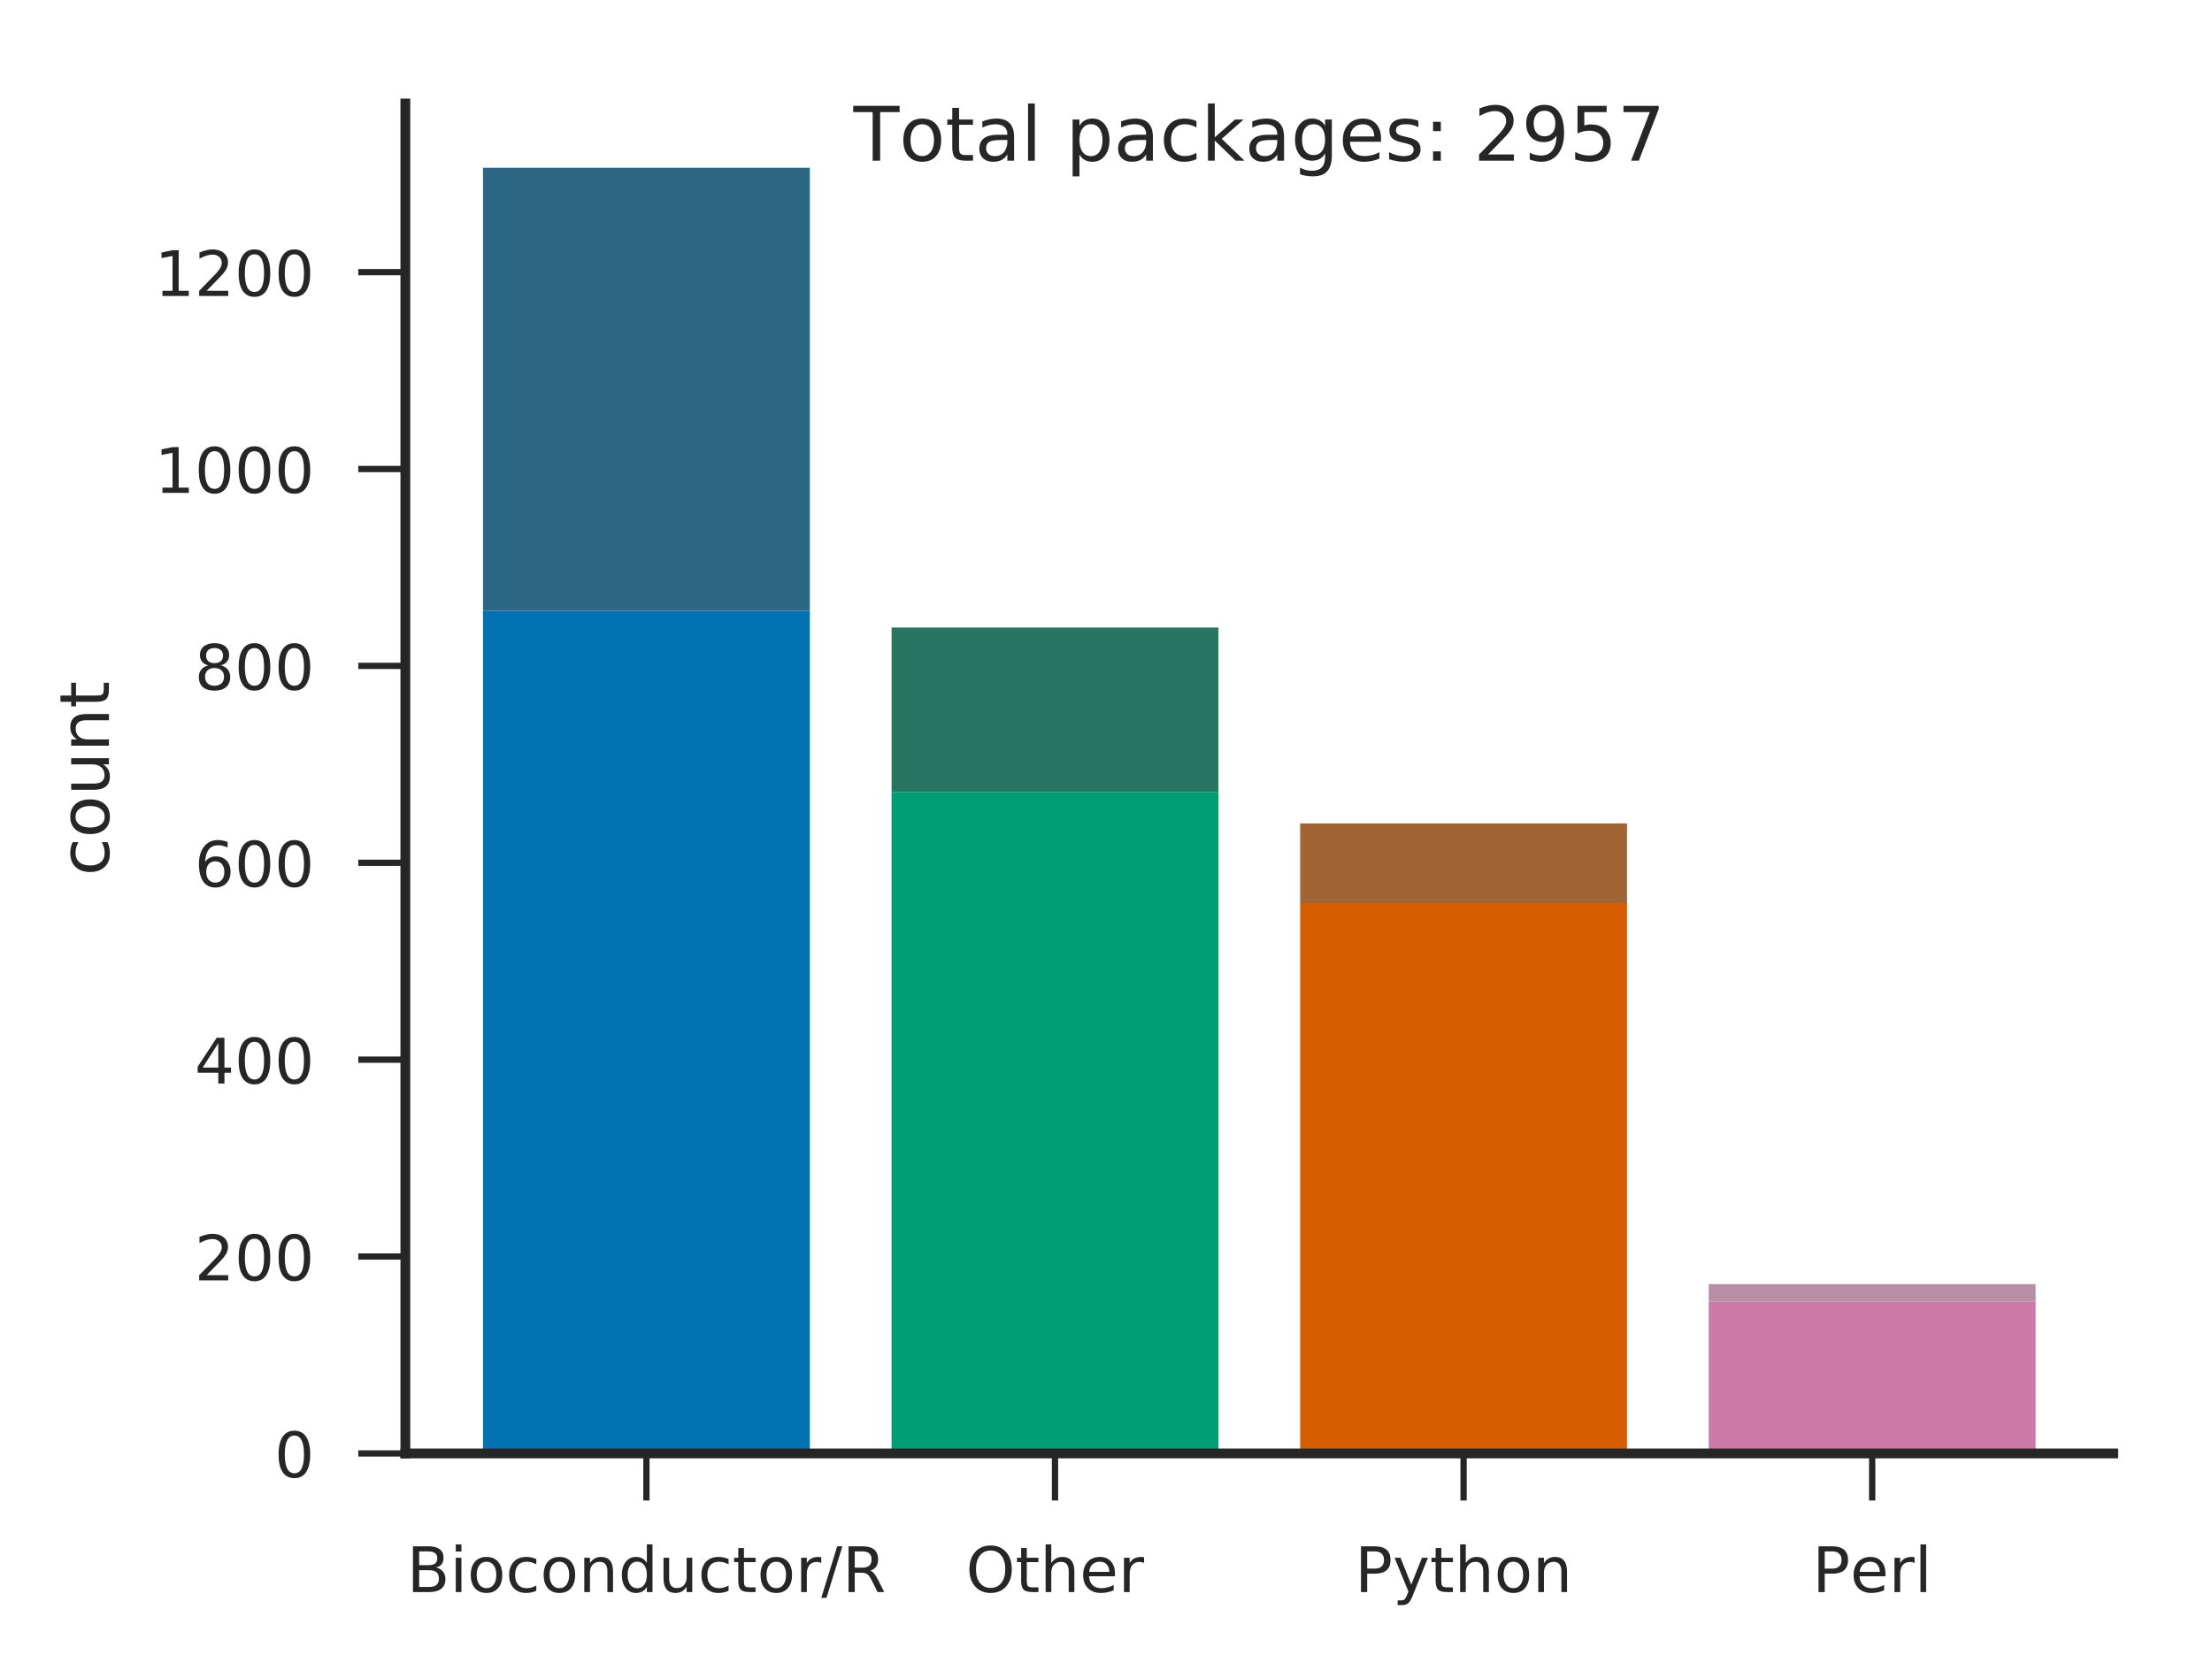
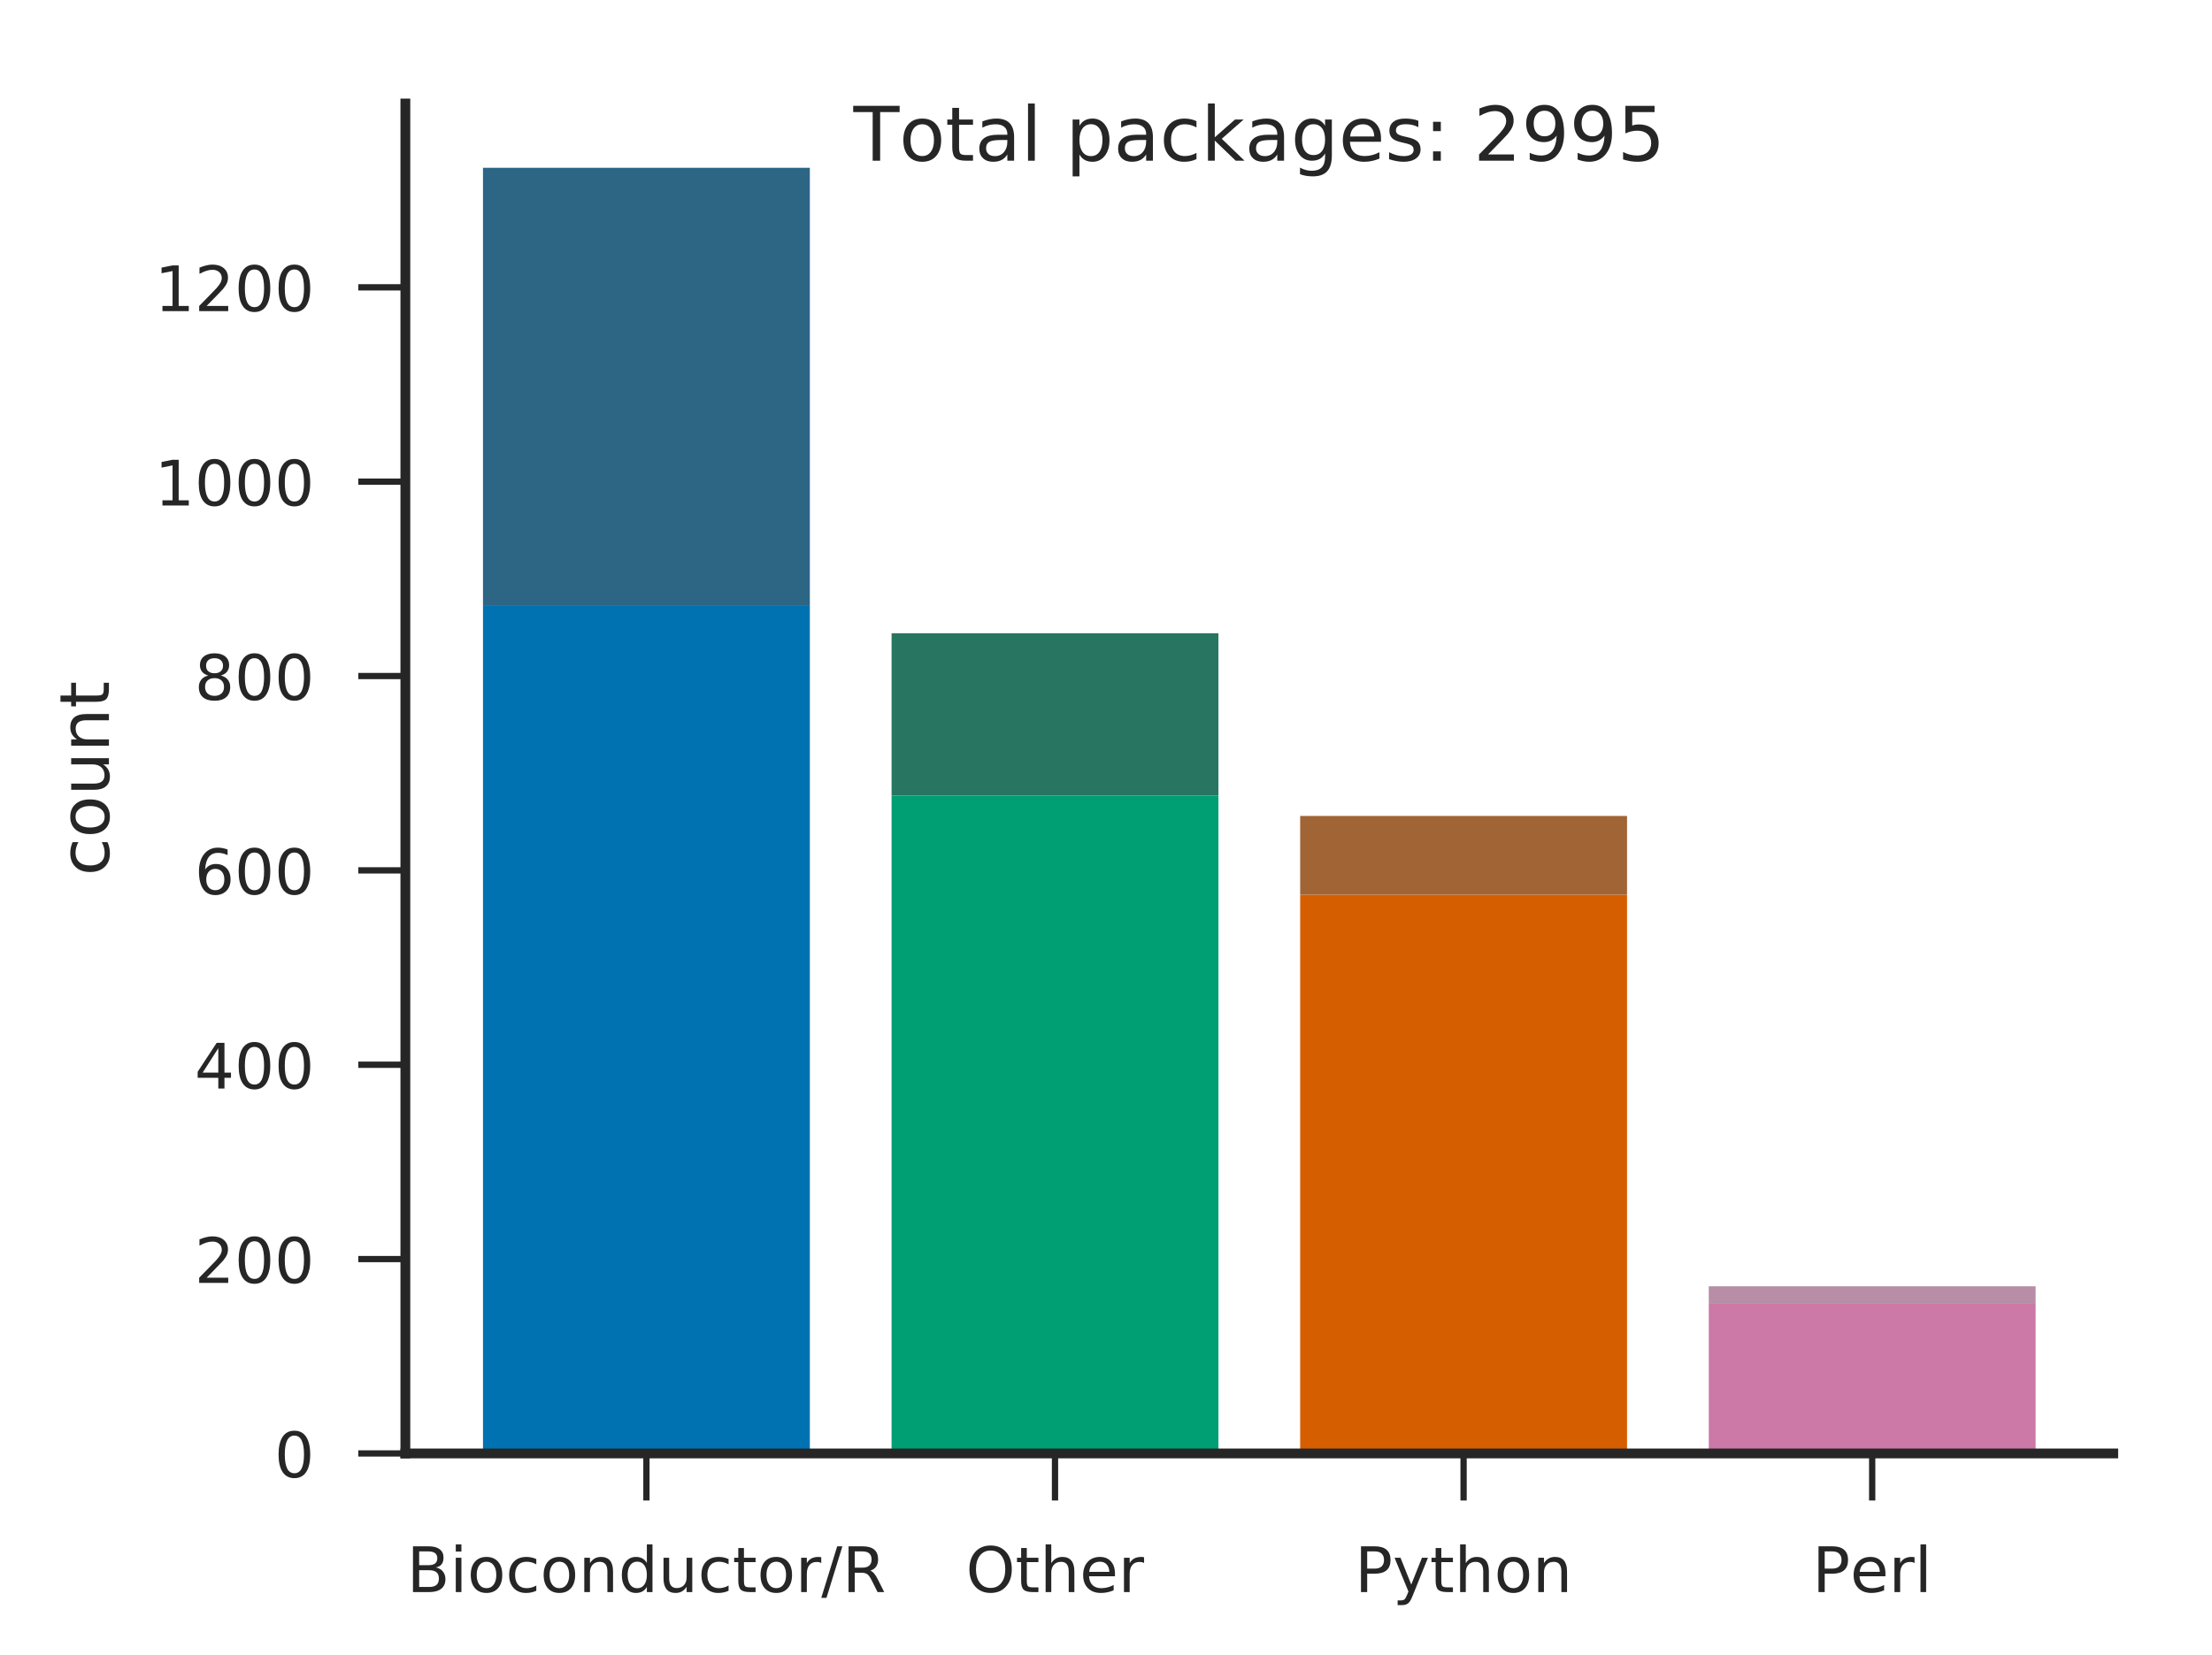
<svg xmlns="http://www.w3.org/2000/svg" xmlns:xlink="http://www.w3.org/1999/xlink" height="211pt" version="1.1" viewBox="0 0 282 211" width="282pt">
  <defs>
    <style type="text/css">
*{stroke-linecap:butt;stroke-linejoin:round;}
  </style>
  </defs>
  <g id="figure_1">
    <g id="patch_1">
      <path d="M 0 211.887  L 282.611 211.887  L 282.611 0  L 0 0  z " style="fill:#ffffff;" />
    </g>
    <g id="axes_1">
      <g id="patch_2">
        <path d="M 51.677 185.344  L 269.411 185.344  L 269.411 13.2  L 51.677 13.2  z " style="fill:#ffffff;" />
      </g>
      <g id="matplotlib.axis_1">
        <g id="xtick_1">
          <g id="line2d_1">
            <defs>
-               <path d="M 0 0  L 0 6  " id="m820bf98738" style="stroke:#262626;stroke-width:0.8;" />
-             </defs>
-             <g>
-               <use style="fill:#262626;stroke:#262626;stroke-width:0.8;" x="82.41" xlink:href="#m820bf98738" y="185.344" />
+               <path d="M 0 0  L 0 6  " id="m5fd11501a9" style="stroke:#262626;stroke-width:0.8;" />
+             </defs>
+             <g>
+               <use style="fill:#262626;stroke:#262626;stroke-width:0.8;" x="82.41" xlink:href="#m5fd11501a9" y="185.344" />
            </g>
          </g>
          <g id="text_1">
            <defs>
              <path d="M 19.672 34.812  L 19.672 8.109  L 35.5 8.109  Q 43.453 8.109 47.281 11.406  Q 51.125 14.703 51.125 21.484  Q 51.125 28.328 47.281 31.562  Q 43.453 34.812 35.5 34.812  z M 19.672 64.797  L 19.672 42.828  L 34.281 42.828  Q 41.5 42.828 45.031 45.531  Q 48.578 48.25 48.578 53.812  Q 48.578 59.328 45.031 62.062  Q 41.5 64.797 34.281 64.797  z M 9.812 72.906  L 35.016 72.906  Q 46.297 72.906 52.391 68.219  Q 58.5 63.531 58.5 54.891  Q 58.5 48.188 55.375 44.234  Q 52.25 40.281 46.188 39.312  Q 53.469 37.75 57.5 32.781  Q 61.531 27.828 61.531 20.406  Q 61.531 10.641 54.891 5.312  Q 48.25 0 35.984 0  L 9.812 0  z " id="DejaVuSans-42" />
              <path d="M 9.422 54.688  L 18.406 54.688  L 18.406 0  L 9.422 0  z M 9.422 75.984  L 18.406 75.984  L 18.406 64.594  L 9.422 64.594  z " id="DejaVuSans-69" />
              <path d="M 30.609 48.391  Q 23.391 48.391 19.188 42.75  Q 14.984 37.109 14.984 27.297  Q 14.984 17.484 19.156 11.844  Q 23.344 6.203 30.609 6.203  Q 37.797 6.203 41.984 11.859  Q 46.188 17.531 46.188 27.297  Q 46.188 37.016 41.984 42.703  Q 37.797 48.391 30.609 48.391  z M 30.609 56  Q 42.328 56 49.016 48.375  Q 55.719 40.766 55.719 27.297  Q 55.719 13.875 49.016 6.219  Q 42.328 -1.422 30.609 -1.422  Q 18.844 -1.422 12.172 6.219  Q 5.516 13.875 5.516 27.297  Q 5.516 40.766 12.172 48.375  Q 18.844 56 30.609 56  z " id="DejaVuSans-6f" />
              <path d="M 48.781 52.594  L 48.781 44.188  Q 44.969 46.297 41.141 47.344  Q 37.312 48.391 33.406 48.391  Q 24.656 48.391 19.812 42.844  Q 14.984 37.312 14.984 27.297  Q 14.984 17.281 19.812 11.734  Q 24.656 6.203 33.406 6.203  Q 37.312 6.203 41.141 7.25  Q 44.969 8.297 48.781 10.406  L 48.781 2.094  Q 45.016 0.344 40.984 -0.531  Q 36.969 -1.422 32.422 -1.422  Q 20.062 -1.422 12.781 6.344  Q 5.516 14.109 5.516 27.297  Q 5.516 40.672 12.859 48.328  Q 20.219 56 33.016 56  Q 37.156 56 41.109 55.141  Q 45.062 54.297 48.781 52.594  z " id="DejaVuSans-63" />
              <path d="M 54.891 33.016  L 54.891 0  L 45.906 0  L 45.906 32.719  Q 45.906 40.484 42.875 44.328  Q 39.844 48.188 33.797 48.188  Q 26.516 48.188 22.312 43.547  Q 18.109 38.922 18.109 30.906  L 18.109 0  L 9.078 0  L 9.078 54.688  L 18.109 54.688  L 18.109 46.188  Q 21.344 51.125 25.703 53.562  Q 30.078 56 35.797 56  Q 45.219 56 50.047 50.172  Q 54.891 44.344 54.891 33.016  z " id="DejaVuSans-6e" />
              <path d="M 45.406 46.391  L 45.406 75.984  L 54.391 75.984  L 54.391 0  L 45.406 0  L 45.406 8.203  Q 42.578 3.328 38.25 0.953  Q 33.938 -1.422 27.875 -1.422  Q 17.969 -1.422 11.734 6.484  Q 5.516 14.406 5.516 27.297  Q 5.516 40.188 11.734 48.094  Q 17.969 56 27.875 56  Q 33.938 56 38.25 53.625  Q 42.578 51.266 45.406 46.391  z M 14.797 27.297  Q 14.797 17.391 18.875 11.75  Q 22.953 6.109 30.078 6.109  Q 37.203 6.109 41.297 11.75  Q 45.406 17.391 45.406 27.297  Q 45.406 37.203 41.297 42.844  Q 37.203 48.484 30.078 48.484  Q 22.953 48.484 18.875 42.844  Q 14.797 37.203 14.797 27.297  z " id="DejaVuSans-64" />
              <path d="M 8.5 21.578  L 8.5 54.688  L 17.484 54.688  L 17.484 21.922  Q 17.484 14.156 20.5 10.266  Q 23.531 6.391 29.594 6.391  Q 36.859 6.391 41.078 11.031  Q 45.312 15.672 45.312 23.688  L 45.312 54.688  L 54.297 54.688  L 54.297 0  L 45.312 0  L 45.312 8.406  Q 42.047 3.422 37.719 1  Q 33.406 -1.422 27.688 -1.422  Q 18.266 -1.422 13.375 4.438  Q 8.5 10.297 8.5 21.578  z M 31.109 56  z " id="DejaVuSans-75" />
              <path d="M 18.312 70.219  L 18.312 54.688  L 36.812 54.688  L 36.812 47.703  L 18.312 47.703  L 18.312 18.016  Q 18.312 11.328 20.141 9.422  Q 21.969 7.516 27.594 7.516  L 36.812 7.516  L 36.812 0  L 27.594 0  Q 17.188 0 13.234 3.875  Q 9.281 7.766 9.281 18.016  L 9.281 47.703  L 2.688 47.703  L 2.688 54.688  L 9.281 54.688  L 9.281 70.219  z " id="DejaVuSans-74" />
              <path d="M 41.109 46.297  Q 39.594 47.172 37.812 47.578  Q 36.031 48 33.891 48  Q 26.266 48 22.188 43.047  Q 18.109 38.094 18.109 28.812  L 18.109 0  L 9.078 0  L 9.078 54.688  L 18.109 54.688  L 18.109 46.188  Q 20.953 51.172 25.484 53.578  Q 30.031 56 36.531 56  Q 37.453 56 38.578 55.875  Q 39.703 55.766 41.062 55.516  z " id="DejaVuSans-72" />
              <path d="M 25.391 72.906  L 33.688 72.906  L 8.297 -9.281  L 0 -9.281  z " id="DejaVuSans-2f" />
              <path d="M 44.391 34.188  Q 47.562 33.109 50.562 29.594  Q 53.562 26.078 56.594 19.922  L 66.609 0  L 56 0  L 46.688 18.703  Q 43.062 26.031 39.672 28.422  Q 36.281 30.812 30.422 30.812  L 19.672 30.812  L 19.672 0  L 9.812 0  L 9.812 72.906  L 32.078 72.906  Q 44.578 72.906 50.734 67.672  Q 56.891 62.453 56.891 51.906  Q 56.891 45.016 53.688 40.469  Q 50.484 35.938 44.391 34.188  z M 19.672 64.797  L 19.672 38.922  L 32.078 38.922  Q 39.203 38.922 42.844 42.219  Q 46.484 45.516 46.484 51.906  Q 46.484 58.297 42.844 61.547  Q 39.203 64.797 32.078 64.797  z " id="DejaVuSans-52" />
            </defs>
            <g style="fill:#262626;" transform="translate(51.86391 203.0228)scale(0.08 -0.08)">
              <use xlink:href="#DejaVuSans-42" />
              <use x="68.604" xlink:href="#DejaVuSans-69" />
              <use x="96.387" xlink:href="#DejaVuSans-6f" />
              <use x="157.568" xlink:href="#DejaVuSans-63" />
              <use x="212.549" xlink:href="#DejaVuSans-6f" />
              <use x="273.73" xlink:href="#DejaVuSans-6e" />
              <use x="337.109" xlink:href="#DejaVuSans-64" />
              <use x="400.586" xlink:href="#DejaVuSans-75" />
              <use x="463.965" xlink:href="#DejaVuSans-63" />
              <use x="518.945" xlink:href="#DejaVuSans-74" />
              <use x="558.154" xlink:href="#DejaVuSans-6f" />
              <use x="619.336" xlink:href="#DejaVuSans-72" />
              <use x="660.449" xlink:href="#DejaVuSans-2f" />
              <use x="694.141" xlink:href="#DejaVuSans-52" />
            </g>
          </g>
        </g>
        <g id="xtick_2">
          <g id="line2d_2">
            <g>
-               <use style="fill:#262626;stroke:#262626;stroke-width:0.8;" x="134.499" xlink:href="#m820bf98738" y="185.344" />
+               <use style="fill:#262626;stroke:#262626;stroke-width:0.8;" x="134.499" xlink:href="#m5fd11501a9" y="185.344" />
            </g>
          </g>
          <g id="text_2">
            <defs>
              <path d="M 39.406 66.219  Q 28.656 66.219 22.328 58.203  Q 16.016 50.203 16.016 36.375  Q 16.016 22.609 22.328 14.594  Q 28.656 6.594 39.406 6.594  Q 50.141 6.594 56.422 14.594  Q 62.703 22.609 62.703 36.375  Q 62.703 50.203 56.422 58.203  Q 50.141 66.219 39.406 66.219  z M 39.406 74.219  Q 54.734 74.219 63.906 63.938  Q 73.094 53.656 73.094 36.375  Q 73.094 19.141 63.906 8.859  Q 54.734 -1.422 39.406 -1.422  Q 24.031 -1.422 14.812 8.828  Q 5.609 19.094 5.609 36.375  Q 5.609 53.656 14.812 63.938  Q 24.031 74.219 39.406 74.219  z " id="DejaVuSans-4f" />
              <path d="M 54.891 33.016  L 54.891 0  L 45.906 0  L 45.906 32.719  Q 45.906 40.484 42.875 44.328  Q 39.844 48.188 33.797 48.188  Q 26.516 48.188 22.312 43.547  Q 18.109 38.922 18.109 30.906  L 18.109 0  L 9.078 0  L 9.078 75.984  L 18.109 75.984  L 18.109 46.188  Q 21.344 51.125 25.703 53.562  Q 30.078 56 35.797 56  Q 45.219 56 50.047 50.172  Q 54.891 44.344 54.891 33.016  z " id="DejaVuSans-68" />
              <path d="M 56.203 29.594  L 56.203 25.203  L 14.891 25.203  Q 15.484 15.922 20.484 11.062  Q 25.484 6.203 34.422 6.203  Q 39.594 6.203 44.453 7.469  Q 49.312 8.734 54.109 11.281  L 54.109 2.781  Q 49.266 0.734 44.188 -0.344  Q 39.109 -1.422 33.891 -1.422  Q 20.797 -1.422 13.156 6.188  Q 5.516 13.812 5.516 26.812  Q 5.516 40.234 12.766 48.109  Q 20.016 56 32.328 56  Q 43.359 56 49.781 48.891  Q 56.203 41.797 56.203 29.594  z M 47.219 32.234  Q 47.125 39.594 43.094 43.984  Q 39.062 48.391 32.422 48.391  Q 24.906 48.391 20.391 44.141  Q 15.875 39.891 15.188 32.172  z " id="DejaVuSans-65" />
            </defs>
            <g style="fill:#262626;" transform="translate(123.1415 203.0228)scale(0.08 -0.08)">
              <use xlink:href="#DejaVuSans-4f" />
              <use x="78.711" xlink:href="#DejaVuSans-74" />
              <use x="117.92" xlink:href="#DejaVuSans-68" />
              <use x="181.299" xlink:href="#DejaVuSans-65" />
              <use x="242.822" xlink:href="#DejaVuSans-72" />
            </g>
          </g>
        </g>
        <g id="xtick_3">
          <g id="line2d_3">
            <g>
-               <use style="fill:#262626;stroke:#262626;stroke-width:0.8;" x="186.588" xlink:href="#m820bf98738" y="185.344" />
+               <use style="fill:#262626;stroke:#262626;stroke-width:0.8;" x="186.588" xlink:href="#m5fd11501a9" y="185.344" />
            </g>
          </g>
          <g id="text_3">
            <defs>
              <path d="M 19.672 64.797  L 19.672 37.406  L 32.078 37.406  Q 38.969 37.406 42.719 40.969  Q 46.484 44.531 46.484 51.125  Q 46.484 57.672 42.719 61.234  Q 38.969 64.797 32.078 64.797  z M 9.812 72.906  L 32.078 72.906  Q 44.344 72.906 50.609 67.359  Q 56.891 61.812 56.891 51.125  Q 56.891 40.328 50.609 34.812  Q 44.344 29.297 32.078 29.297  L 19.672 29.297  L 19.672 0  L 9.812 0  z " id="DejaVuSans-50" />
              <path d="M 32.172 -5.078  Q 28.375 -14.844 24.75 -17.812  Q 21.141 -20.797 15.094 -20.797  L 7.906 -20.797  L 7.906 -13.281  L 13.188 -13.281  Q 16.891 -13.281 18.938 -11.516  Q 21 -9.766 23.484 -3.219  L 25.094 0.875  L 2.984 54.688  L 12.5 54.688  L 29.594 11.922  L 46.688 54.688  L 56.203 54.688  z " id="DejaVuSans-79" />
            </defs>
            <g style="fill:#262626;" transform="translate(172.7235 203.0228)scale(0.08 -0.08)">
              <use xlink:href="#DejaVuSans-50" />
              <use x="60.303" xlink:href="#DejaVuSans-79" />
              <use x="119.482" xlink:href="#DejaVuSans-74" />
              <use x="158.691" xlink:href="#DejaVuSans-68" />
              <use x="222.07" xlink:href="#DejaVuSans-6f" />
              <use x="283.252" xlink:href="#DejaVuSans-6e" />
            </g>
          </g>
        </g>
        <g id="xtick_4">
          <g id="line2d_4">
            <g>
-               <use style="fill:#262626;stroke:#262626;stroke-width:0.8;" x="238.678" xlink:href="#m820bf98738" y="185.344" />
+               <use style="fill:#262626;stroke:#262626;stroke-width:0.8;" x="238.678" xlink:href="#m5fd11501a9" y="185.344" />
            </g>
          </g>
          <g id="text_4">
            <defs>
              <path d="M 9.422 75.984  L 18.406 75.984  L 18.406 0  L 9.422 0  z " id="DejaVuSans-6c" />
            </defs>
            <g style="fill:#262626;" transform="translate(231.0511 203.0228)scale(0.08 -0.08)">
              <use xlink:href="#DejaVuSans-50" />
              <use x="60.256" xlink:href="#DejaVuSans-65" />
              <use x="121.779" xlink:href="#DejaVuSans-72" />
              <use x="162.893" xlink:href="#DejaVuSans-6c" />
            </g>
          </g>
        </g>
      </g>
      <g id="matplotlib.axis_2">
        <g id="ytick_1">
          <g id="line2d_5">
            <defs>
-               <path d="M 0 0  L -6 0  " id="m3ea8a2dad4" style="stroke:#262626;stroke-width:0.8;" />
-             </defs>
-             <g>
-               <use style="fill:#262626;stroke:#262626;stroke-width:0.8;" x="51.677" xlink:href="#m3ea8a2dad4" y="185.344" />
+               <path d="M 0 0  L -6 0  " id="m3f0f85e020" style="stroke:#262626;stroke-width:0.8;" />
+             </defs>
+             <g>
+               <use style="fill:#262626;stroke:#262626;stroke-width:0.8;" x="51.677" xlink:href="#m3f0f85e020" y="185.344" />
            </g>
          </g>
          <g id="text_5">
            <defs>
              <path d="M 31.781 66.406  Q 24.172 66.406 20.328 58.906  Q 16.5 51.422 16.5 36.375  Q 16.5 21.391 20.328 13.891  Q 24.172 6.391 31.781 6.391  Q 39.453 6.391 43.281 13.891  Q 47.125 21.391 47.125 36.375  Q 47.125 51.422 43.281 58.906  Q 39.453 66.406 31.781 66.406  z M 31.781 74.219  Q 44.047 74.219 50.516 64.516  Q 56.984 54.828 56.984 36.375  Q 56.984 17.969 50.516 8.266  Q 44.047 -1.422 31.781 -1.422  Q 19.531 -1.422 13.062 8.266  Q 6.594 17.969 6.594 36.375  Q 6.594 54.828 13.062 64.516  Q 19.531 74.219 31.781 74.219  z " id="DejaVuSans-30" />
            </defs>
            <g style="fill:#262626;" transform="translate(34.98675 188.3834)scale(0.08 -0.08)">
              <use xlink:href="#DejaVuSans-30" />
            </g>
          </g>
        </g>
        <g id="ytick_2">
          <g id="line2d_6">
            <g>
-               <use style="fill:#262626;stroke:#262626;stroke-width:0.8;" x="51.677" xlink:href="#m3ea8a2dad4" y="160.237" />
+               <use style="fill:#262626;stroke:#262626;stroke-width:0.8;" x="51.677" xlink:href="#m3f0f85e020" y="160.56" />
            </g>
          </g>
          <g id="text_6">
            <defs>
              <path d="M 19.188 8.297  L 53.609 8.297  L 53.609 0  L 7.328 0  L 7.328 8.297  Q 12.938 14.109 22.625 23.891  Q 32.328 33.688 34.812 36.531  Q 39.547 41.844 41.422 45.531  Q 43.312 49.219 43.312 52.781  Q 43.312 58.594 39.234 62.25  Q 35.156 65.922 28.609 65.922  Q 23.969 65.922 18.812 64.312  Q 13.672 62.703 7.812 59.422  L 7.812 69.391  Q 13.766 71.781 18.938 73  Q 24.125 74.219 28.422 74.219  Q 39.75 74.219 46.484 68.547  Q 53.219 62.891 53.219 53.422  Q 53.219 48.922 51.531 44.891  Q 49.859 40.875 45.406 35.406  Q 44.188 33.984 37.641 27.219  Q 31.109 20.453 19.188 8.297  z " id="DejaVuSans-32" />
            </defs>
-             <g style="fill:#262626;" transform="translate(24.80675 163.2767)scale(0.08 -0.08)">
+             <g style="fill:#262626;" transform="translate(24.80675 163.5993)scale(0.08 -0.08)">
              <use xlink:href="#DejaVuSans-32" />
              <use x="63.623" xlink:href="#DejaVuSans-30" />
              <use x="127.246" xlink:href="#DejaVuSans-30" />
            </g>
          </g>
        </g>
        <g id="ytick_3">
          <g id="line2d_7">
            <g>
-               <use style="fill:#262626;stroke:#262626;stroke-width:0.8;" x="51.677" xlink:href="#m3ea8a2dad4" y="135.131" />
+               <use style="fill:#262626;stroke:#262626;stroke-width:0.8;" x="51.677" xlink:href="#m3f0f85e020" y="135.776" />
            </g>
          </g>
          <g id="text_7">
            <defs>
              <path d="M 37.797 64.312  L 12.891 25.391  L 37.797 25.391  z M 35.203 72.906  L 47.609 72.906  L 47.609 25.391  L 58.016 25.391  L 58.016 17.188  L 47.609 17.188  L 47.609 0  L 37.797 0  L 37.797 17.188  L 4.891 17.188  L 4.891 26.703  z " id="DejaVuSans-34" />
            </defs>
-             <g style="fill:#262626;" transform="translate(24.80675 138.17)scale(0.08 -0.08)">
+             <g style="fill:#262626;" transform="translate(24.80675 138.8152)scale(0.08 -0.08)">
              <use xlink:href="#DejaVuSans-34" />
              <use x="63.623" xlink:href="#DejaVuSans-30" />
              <use x="127.246" xlink:href="#DejaVuSans-30" />
            </g>
          </g>
        </g>
        <g id="ytick_4">
          <g id="line2d_8">
            <g>
-               <use style="fill:#262626;stroke:#262626;stroke-width:0.8;" x="51.677" xlink:href="#m3ea8a2dad4" y="110.024" />
+               <use style="fill:#262626;stroke:#262626;stroke-width:0.8;" x="51.677" xlink:href="#m3f0f85e020" y="110.992" />
            </g>
          </g>
          <g id="text_8">
            <defs>
              <path d="M 33.016 40.375  Q 26.375 40.375 22.484 35.828  Q 18.609 31.297 18.609 23.391  Q 18.609 15.531 22.484 10.953  Q 26.375 6.391 33.016 6.391  Q 39.656 6.391 43.531 10.953  Q 47.406 15.531 47.406 23.391  Q 47.406 31.297 43.531 35.828  Q 39.656 40.375 33.016 40.375  z M 52.594 71.297  L 52.594 62.312  Q 48.875 64.062 45.094 64.984  Q 41.312 65.922 37.594 65.922  Q 27.828 65.922 22.672 59.328  Q 17.531 52.734 16.797 39.406  Q 19.672 43.656 24.016 45.922  Q 28.375 48.188 33.594 48.188  Q 44.578 48.188 50.953 41.516  Q 57.328 34.859 57.328 23.391  Q 57.328 12.156 50.688 5.359  Q 44.047 -1.422 33.016 -1.422  Q 20.359 -1.422 13.672 8.266  Q 6.984 17.969 6.984 36.375  Q 6.984 53.656 15.188 63.938  Q 23.391 74.219 37.203 74.219  Q 40.922 74.219 44.703 73.484  Q 48.484 72.75 52.594 71.297  z " id="DejaVuSans-36" />
            </defs>
-             <g style="fill:#262626;" transform="translate(24.80675 113.0633)scale(0.08 -0.08)">
+             <g style="fill:#262626;" transform="translate(24.80675 114.0311)scale(0.08 -0.08)">
              <use xlink:href="#DejaVuSans-36" />
              <use x="63.623" xlink:href="#DejaVuSans-30" />
              <use x="127.246" xlink:href="#DejaVuSans-30" />
            </g>
          </g>
        </g>
        <g id="ytick_5">
          <g id="line2d_9">
            <g>
-               <use style="fill:#262626;stroke:#262626;stroke-width:0.8;" x="51.677" xlink:href="#m3ea8a2dad4" y="84.917" />
+               <use style="fill:#262626;stroke:#262626;stroke-width:0.8;" x="51.677" xlink:href="#m3f0f85e020" y="86.208" />
            </g>
          </g>
          <g id="text_9">
            <defs>
              <path d="M 31.781 34.625  Q 24.75 34.625 20.719 30.859  Q 16.703 27.094 16.703 20.516  Q 16.703 13.922 20.719 10.156  Q 24.75 6.391 31.781 6.391  Q 38.812 6.391 42.859 10.172  Q 46.922 13.969 46.922 20.516  Q 46.922 27.094 42.891 30.859  Q 38.875 34.625 31.781 34.625  z M 21.922 38.812  Q 15.578 40.375 12.031 44.719  Q 8.5 49.078 8.5 55.328  Q 8.5 64.062 14.719 69.141  Q 20.953 74.219 31.781 74.219  Q 42.672 74.219 48.875 69.141  Q 55.078 64.062 55.078 55.328  Q 55.078 49.078 51.531 44.719  Q 48 40.375 41.703 38.812  Q 48.828 37.156 52.797 32.312  Q 56.781 27.484 56.781 20.516  Q 56.781 9.906 50.312 4.234  Q 43.844 -1.422 31.781 -1.422  Q 19.734 -1.422 13.25 4.234  Q 6.781 9.906 6.781 20.516  Q 6.781 27.484 10.781 32.312  Q 14.797 37.156 21.922 38.812  z M 18.312 54.391  Q 18.312 48.734 21.844 45.562  Q 25.391 42.391 31.781 42.391  Q 38.141 42.391 41.719 45.562  Q 45.312 48.734 45.312 54.391  Q 45.312 60.062 41.719 63.234  Q 38.141 66.406 31.781 66.406  Q 25.391 66.406 21.844 63.234  Q 18.312 60.062 18.312 54.391  z " id="DejaVuSans-38" />
            </defs>
-             <g style="fill:#262626;" transform="translate(24.80675 87.95663)scale(0.08 -0.08)">
+             <g style="fill:#262626;" transform="translate(24.80675 89.24707)scale(0.08 -0.08)">
              <use xlink:href="#DejaVuSans-38" />
              <use x="63.623" xlink:href="#DejaVuSans-30" />
              <use x="127.246" xlink:href="#DejaVuSans-30" />
            </g>
          </g>
        </g>
        <g id="ytick_6">
          <g id="line2d_10">
            <g>
-               <use style="fill:#262626;stroke:#262626;stroke-width:0.8;" x="51.677" xlink:href="#m3ea8a2dad4" y="59.811" />
+               <use style="fill:#262626;stroke:#262626;stroke-width:0.8;" x="51.677" xlink:href="#m3f0f85e020" y="61.424" />
            </g>
          </g>
          <g id="text_10">
            <defs>
              <path d="M 12.406 8.297  L 28.516 8.297  L 28.516 63.922  L 10.984 60.406  L 10.984 69.391  L 28.422 72.906  L 38.281 72.906  L 38.281 8.297  L 54.391 8.297  L 54.391 0  L 12.406 0  z " id="DejaVuSans-31" />
            </defs>
-             <g style="fill:#262626;" transform="translate(19.71675 62.84994)scale(0.08 -0.08)">
+             <g style="fill:#262626;" transform="translate(19.71675 64.46299)scale(0.08 -0.08)">
              <use xlink:href="#DejaVuSans-31" />
              <use x="63.623" xlink:href="#DejaVuSans-30" />
              <use x="127.246" xlink:href="#DejaVuSans-30" />
              <use x="190.869" xlink:href="#DejaVuSans-30" />
            </g>
          </g>
        </g>
        <g id="ytick_7">
          <g id="line2d_11">
            <g>
-               <use style="fill:#262626;stroke:#262626;stroke-width:0.8;" x="51.677" xlink:href="#m3ea8a2dad4" y="34.704" />
+               <use style="fill:#262626;stroke:#262626;stroke-width:0.8;" x="51.677" xlink:href="#m3f0f85e020" y="36.64" />
            </g>
          </g>
          <g id="text_11">
-             <g style="fill:#262626;" transform="translate(19.71675 37.74325)scale(0.08 -0.08)">
+             <g style="fill:#262626;" transform="translate(19.71675 39.67892)scale(0.08 -0.08)">
              <use xlink:href="#DejaVuSans-31" />
              <use x="63.623" xlink:href="#DejaVuSans-32" />
              <use x="127.246" xlink:href="#DejaVuSans-30" />
              <use x="190.869" xlink:href="#DejaVuSans-30" />
            </g>
          </g>
        </g>
        <g id="text_12">
          <g style="fill:#262626;" transform="translate(13.88663 111.6855)rotate(-90)scale(0.088 -0.088)">
            <use xlink:href="#DejaVuSans-63" />
            <use x="54.98" xlink:href="#DejaVuSans-6f" />
            <use x="116.162" xlink:href="#DejaVuSans-75" />
            <use x="179.541" xlink:href="#DejaVuSans-6e" />
            <use x="242.92" xlink:href="#DejaVuSans-74" />
          </g>
        </g>
      </g>
      <g id="patch_3">
-         <path clip-path="url(#pd7937957ff)" d="M 61.574 185.344  L 103.245 185.344  L 103.245 77.887  L 61.574 77.887  z " style="fill:#0072b2;" />
+         <path clip-path="url(#pcbec7e3ca7)" d="M 61.574 185.344  L 103.245 185.344  L 103.245 77.162  L 61.574 77.162  z " style="fill:#0072b2;" />
      </g>
      <g id="patch_4">
-         <path clip-path="url(#pd7937957ff)" d="M 113.663 185.344  L 155.335 185.344  L 155.335 100.986  L 113.663 100.986  z " style="fill:#009e73;" />
+         <path clip-path="url(#pcbec7e3ca7)" d="M 113.663 185.344  L 155.335 185.344  L 155.335 101.45  L 113.663 101.45  z " style="fill:#009e73;" />
      </g>
      <g id="patch_5">
-         <path clip-path="url(#pd7937957ff)" d="M 165.753 185.344  L 207.424 185.344  L 207.424 115.171  L 165.753 115.171  z " style="fill:#d55e00;" />
+         <path clip-path="url(#pcbec7e3ca7)" d="M 165.753 185.344  L 207.424 185.344  L 207.424 114.09  L 165.753 114.09  z " style="fill:#d55e00;" />
      </g>
      <g id="patch_6">
-         <path clip-path="url(#pd7937957ff)" d="M 217.842 185.344  L 259.514 185.344  L 259.514 166.012  L 217.842 166.012  z " style="fill:#cc79a7;" />
+         <path clip-path="url(#pcbec7e3ca7)" d="M 217.842 185.344  L 259.514 185.344  L 259.514 166.26  L 217.842 166.26  z " style="fill:#cc79a7;" />
      </g>
      <g id="patch_7">
-         <path clip-path="url(#pd7937957ff)" d="M 61.574 77.887  L 103.245 77.887  L 103.245 21.397  L 61.574 21.397  z " style="fill:#2d6585;" />
+         <path clip-path="url(#pcbec7e3ca7)" d="M 61.574 77.162  L 103.245 77.162  L 103.245 21.397  L 61.574 21.397  z " style="fill:#2d6585;" />
      </g>
      <g id="patch_8">
-         <path clip-path="url(#pd7937957ff)" d="M 113.663 100.986  L 155.335 100.986  L 155.335 80.021  L 113.663 80.021  z " style="fill:#287661;" />
+         <path clip-path="url(#pcbec7e3ca7)" d="M 113.663 101.45  L 155.335 101.45  L 155.335 80.755  L 113.663 80.755  z " style="fill:#287661;" />
      </g>
      <g id="patch_9">
-         <path clip-path="url(#pd7937957ff)" d="M 165.753 115.171  L 207.424 115.171  L 207.424 105.003  L 165.753 105.003  z " style="fill:#a06435;" />
+         <path clip-path="url(#pcbec7e3ca7)" d="M 165.753 114.09  L 207.424 114.09  L 207.424 104.052  L 165.753 104.052  z " style="fill:#a06435;" />
      </g>
      <g id="patch_10">
-         <path clip-path="url(#pd7937957ff)" d="M 217.842 166.012  L 259.514 166.012  L 259.514 163.752  L 217.842 163.752  z " style="fill:#b78ea5;" />
+         <path clip-path="url(#pcbec7e3ca7)" d="M 217.842 166.26  L 259.514 166.26  L 259.514 164.03  L 217.842 164.03  z " style="fill:#b78ea5;" />
      </g>
      <g id="patch_11">
        <path d="M 51.677 185.344  L 51.677 13.2  " style="fill:none;stroke:#262626;stroke-linecap:square;stroke-linejoin:miter;stroke-width:1.25;" />
      </g>
      <g id="patch_12">
        <path d="M 51.677 185.344  L 269.411 185.344  " style="fill:none;stroke:#262626;stroke-linecap:square;stroke-linejoin:miter;stroke-width:1.25;" />
      </g>
      <g id="text_13">
        <defs>
          <path d="M -0.297 72.906  L 61.375 72.906  L 61.375 64.594  L 35.5 64.594  L 35.5 0  L 25.594 0  L 25.594 64.594  L -0.297 64.594  z " id="DejaVuSans-54" />
          <path d="M 34.281 27.484  Q 23.391 27.484 19.188 25  Q 14.984 22.516 14.984 16.5  Q 14.984 11.719 18.141 8.906  Q 21.297 6.109 26.703 6.109  Q 34.188 6.109 38.703 11.406  Q 43.219 16.703 43.219 25.484  L 43.219 27.484  z M 52.203 31.203  L 52.203 0  L 43.219 0  L 43.219 8.297  Q 40.141 3.328 35.547 0.953  Q 30.953 -1.422 24.312 -1.422  Q 15.922 -1.422 10.953 3.297  Q 6 8.016 6 15.922  Q 6 25.141 12.172 29.828  Q 18.359 34.516 30.609 34.516  L 43.219 34.516  L 43.219 35.406  Q 43.219 41.609 39.141 45  Q 35.062 48.391 27.688 48.391  Q 23 48.391 18.547 47.266  Q 14.109 46.141 10.016 43.891  L 10.016 52.203  Q 14.938 54.109 19.578 55.047  Q 24.219 56 28.609 56  Q 40.484 56 46.344 49.844  Q 52.203 43.703 52.203 31.203  z " id="DejaVuSans-61" />
          <path id="DejaVuSans-20" />
          <path d="M 18.109 8.203  L 18.109 -20.797  L 9.078 -20.797  L 9.078 54.688  L 18.109 54.688  L 18.109 46.391  Q 20.953 51.266 25.266 53.625  Q 29.594 56 35.594 56  Q 45.562 56 51.781 48.094  Q 58.016 40.188 58.016 27.297  Q 58.016 14.406 51.781 6.484  Q 45.562 -1.422 35.594 -1.422  Q 29.594 -1.422 25.266 0.953  Q 20.953 3.328 18.109 8.203  z M 48.688 27.297  Q 48.688 37.203 44.609 42.844  Q 40.531 48.484 33.406 48.484  Q 26.266 48.484 22.188 42.844  Q 18.109 37.203 18.109 27.297  Q 18.109 17.391 22.188 11.75  Q 26.266 6.109 33.406 6.109  Q 40.531 6.109 44.609 11.75  Q 48.688 17.391 48.688 27.297  z " id="DejaVuSans-70" />
          <path d="M 9.078 75.984  L 18.109 75.984  L 18.109 31.109  L 44.922 54.688  L 56.391 54.688  L 27.391 29.109  L 57.625 0  L 45.906 0  L 18.109 26.703  L 18.109 0  L 9.078 0  z " id="DejaVuSans-6b" />
          <path d="M 45.406 27.984  Q 45.406 37.75 41.375 43.109  Q 37.359 48.484 30.078 48.484  Q 22.859 48.484 18.828 43.109  Q 14.797 37.75 14.797 27.984  Q 14.797 18.266 18.828 12.891  Q 22.859 7.516 30.078 7.516  Q 37.359 7.516 41.375 12.891  Q 45.406 18.266 45.406 27.984  z M 54.391 6.781  Q 54.391 -7.172 48.188 -13.984  Q 42 -20.797 29.203 -20.797  Q 24.469 -20.797 20.266 -20.094  Q 16.062 -19.391 12.109 -17.922  L 12.109 -9.188  Q 16.062 -11.328 19.922 -12.344  Q 23.781 -13.375 27.781 -13.375  Q 36.625 -13.375 41.016 -8.766  Q 45.406 -4.156 45.406 5.172  L 45.406 9.625  Q 42.625 4.781 38.281 2.391  Q 33.938 0 27.875 0  Q 17.828 0 11.672 7.656  Q 5.516 15.328 5.516 27.984  Q 5.516 40.672 11.672 48.328  Q 17.828 56 27.875 56  Q 33.938 56 38.281 53.609  Q 42.625 51.219 45.406 46.391  L 45.406 54.688  L 54.391 54.688  z " id="DejaVuSans-67" />
          <path d="M 44.281 53.078  L 44.281 44.578  Q 40.484 46.531 36.375 47.5  Q 32.281 48.484 27.875 48.484  Q 21.188 48.484 17.844 46.438  Q 14.5 44.391 14.5 40.281  Q 14.5 37.156 16.891 35.375  Q 19.281 33.594 26.516 31.984  L 29.594 31.297  Q 39.156 29.25 43.188 25.516  Q 47.219 21.781 47.219 15.094  Q 47.219 7.469 41.188 3.016  Q 35.156 -1.422 24.609 -1.422  Q 20.219 -1.422 15.453 -0.562  Q 10.688 0.297 5.422 2  L 5.422 11.281  Q 10.406 8.688 15.234 7.391  Q 20.062 6.109 24.812 6.109  Q 31.156 6.109 34.562 8.281  Q 37.984 10.453 37.984 14.406  Q 37.984 18.062 35.516 20.016  Q 33.062 21.969 24.703 23.781  L 21.578 24.516  Q 13.234 26.266 9.516 29.906  Q 5.812 33.547 5.812 39.891  Q 5.812 47.609 11.281 51.797  Q 16.75 56 26.812 56  Q 31.781 56 36.172 55.266  Q 40.578 54.547 44.281 53.078  z " id="DejaVuSans-73" />
          <path d="M 11.719 12.406  L 22.016 12.406  L 22.016 0  L 11.719 0  z M 11.719 51.703  L 22.016 51.703  L 22.016 39.312  L 11.719 39.312  z " id="DejaVuSans-3a" />
          <path d="M 10.984 1.516  L 10.984 10.5  Q 14.703 8.734 18.5 7.812  Q 22.312 6.891 25.984 6.891  Q 35.75 6.891 40.891 13.453  Q 46.047 20.016 46.781 33.406  Q 43.953 29.203 39.594 26.953  Q 35.25 24.703 29.984 24.703  Q 19.047 24.703 12.672 31.312  Q 6.297 37.938 6.297 49.422  Q 6.297 60.641 12.938 67.422  Q 19.578 74.219 30.609 74.219  Q 43.266 74.219 49.922 64.516  Q 56.594 54.828 56.594 36.375  Q 56.594 19.141 48.406 8.859  Q 40.234 -1.422 26.422 -1.422  Q 22.703 -1.422 18.891 -0.688  Q 15.094 0.047 10.984 1.516  z M 30.609 32.422  Q 37.25 32.422 41.125 36.953  Q 45.016 41.5 45.016 49.422  Q 45.016 57.281 41.125 61.844  Q 37.25 66.406 30.609 66.406  Q 23.969 66.406 20.094 61.844  Q 16.219 57.281 16.219 49.422  Q 16.219 41.5 20.094 36.953  Q 23.969 32.422 30.609 32.422  z " id="DejaVuSans-39" />
          <path d="M 10.797 72.906  L 49.516 72.906  L 49.516 64.594  L 19.828 64.594  L 19.828 46.734  Q 21.969 47.469 24.109 47.828  Q 26.266 48.188 28.422 48.188  Q 40.625 48.188 47.75 41.5  Q 54.891 34.812 54.891 23.391  Q 54.891 11.625 47.562 5.094  Q 40.234 -1.422 26.906 -1.422  Q 22.312 -1.422 17.547 -0.641  Q 12.797 0.141 7.719 1.703  L 7.719 11.625  Q 12.109 9.234 16.797 8.062  Q 21.484 6.891 26.703 6.891  Q 35.156 6.891 40.078 11.328  Q 45.016 15.766 45.016 23.391  Q 45.016 31 40.078 35.438  Q 35.156 39.891 26.703 39.891  Q 22.75 39.891 18.812 39.016  Q 14.891 38.141 10.797 36.281  z " id="DejaVuSans-35" />
-           <path d="M 8.203 72.906  L 55.078 72.906  L 55.078 68.703  L 28.609 0  L 18.312 0  L 43.219 64.594  L 8.203 64.594  z " id="DejaVuSans-37" />
        </defs>
        <g style="fill:#262626;" transform="translate(108.7975 20.4945)scale(0.096 -0.096)">
          <use xlink:href="#DejaVuSans-54" />
          <use x="60.818" xlink:href="#DejaVuSans-6f" />
          <use x="122" xlink:href="#DejaVuSans-74" />
          <use x="161.209" xlink:href="#DejaVuSans-61" />
          <use x="222.488" xlink:href="#DejaVuSans-6c" />
          <use x="250.271" xlink:href="#DejaVuSans-20" />
          <use x="282.059" xlink:href="#DejaVuSans-70" />
          <use x="345.535" xlink:href="#DejaVuSans-61" />
          <use x="406.814" xlink:href="#DejaVuSans-63" />
          <use x="461.795" xlink:href="#DejaVuSans-6b" />
          <use x="519.689" xlink:href="#DejaVuSans-61" />
          <use x="580.969" xlink:href="#DejaVuSans-67" />
          <use x="644.445" xlink:href="#DejaVuSans-65" />
          <use x="705.969" xlink:href="#DejaVuSans-73" />
          <use x="758.068" xlink:href="#DejaVuSans-3a" />
          <use x="791.76" xlink:href="#DejaVuSans-20" />
          <use x="823.547" xlink:href="#DejaVuSans-32" />
          <use x="887.17" xlink:href="#DejaVuSans-39" />
-           <use x="950.793" xlink:href="#DejaVuSans-35" />
-           <use x="1014.416" xlink:href="#DejaVuSans-37" />
+           <use x="950.793" xlink:href="#DejaVuSans-39" />
+           <use x="1014.416" xlink:href="#DejaVuSans-35" />
        </g>
      </g>
    </g>
  </g>
  <defs>
-     <clipPath id="pd7937957ff">
+     <clipPath id="pcbec7e3ca7">
      <rect height="172.144" width="217.734" x="51.677" y="13.2" />
    </clipPath>
  </defs>
</svg>
